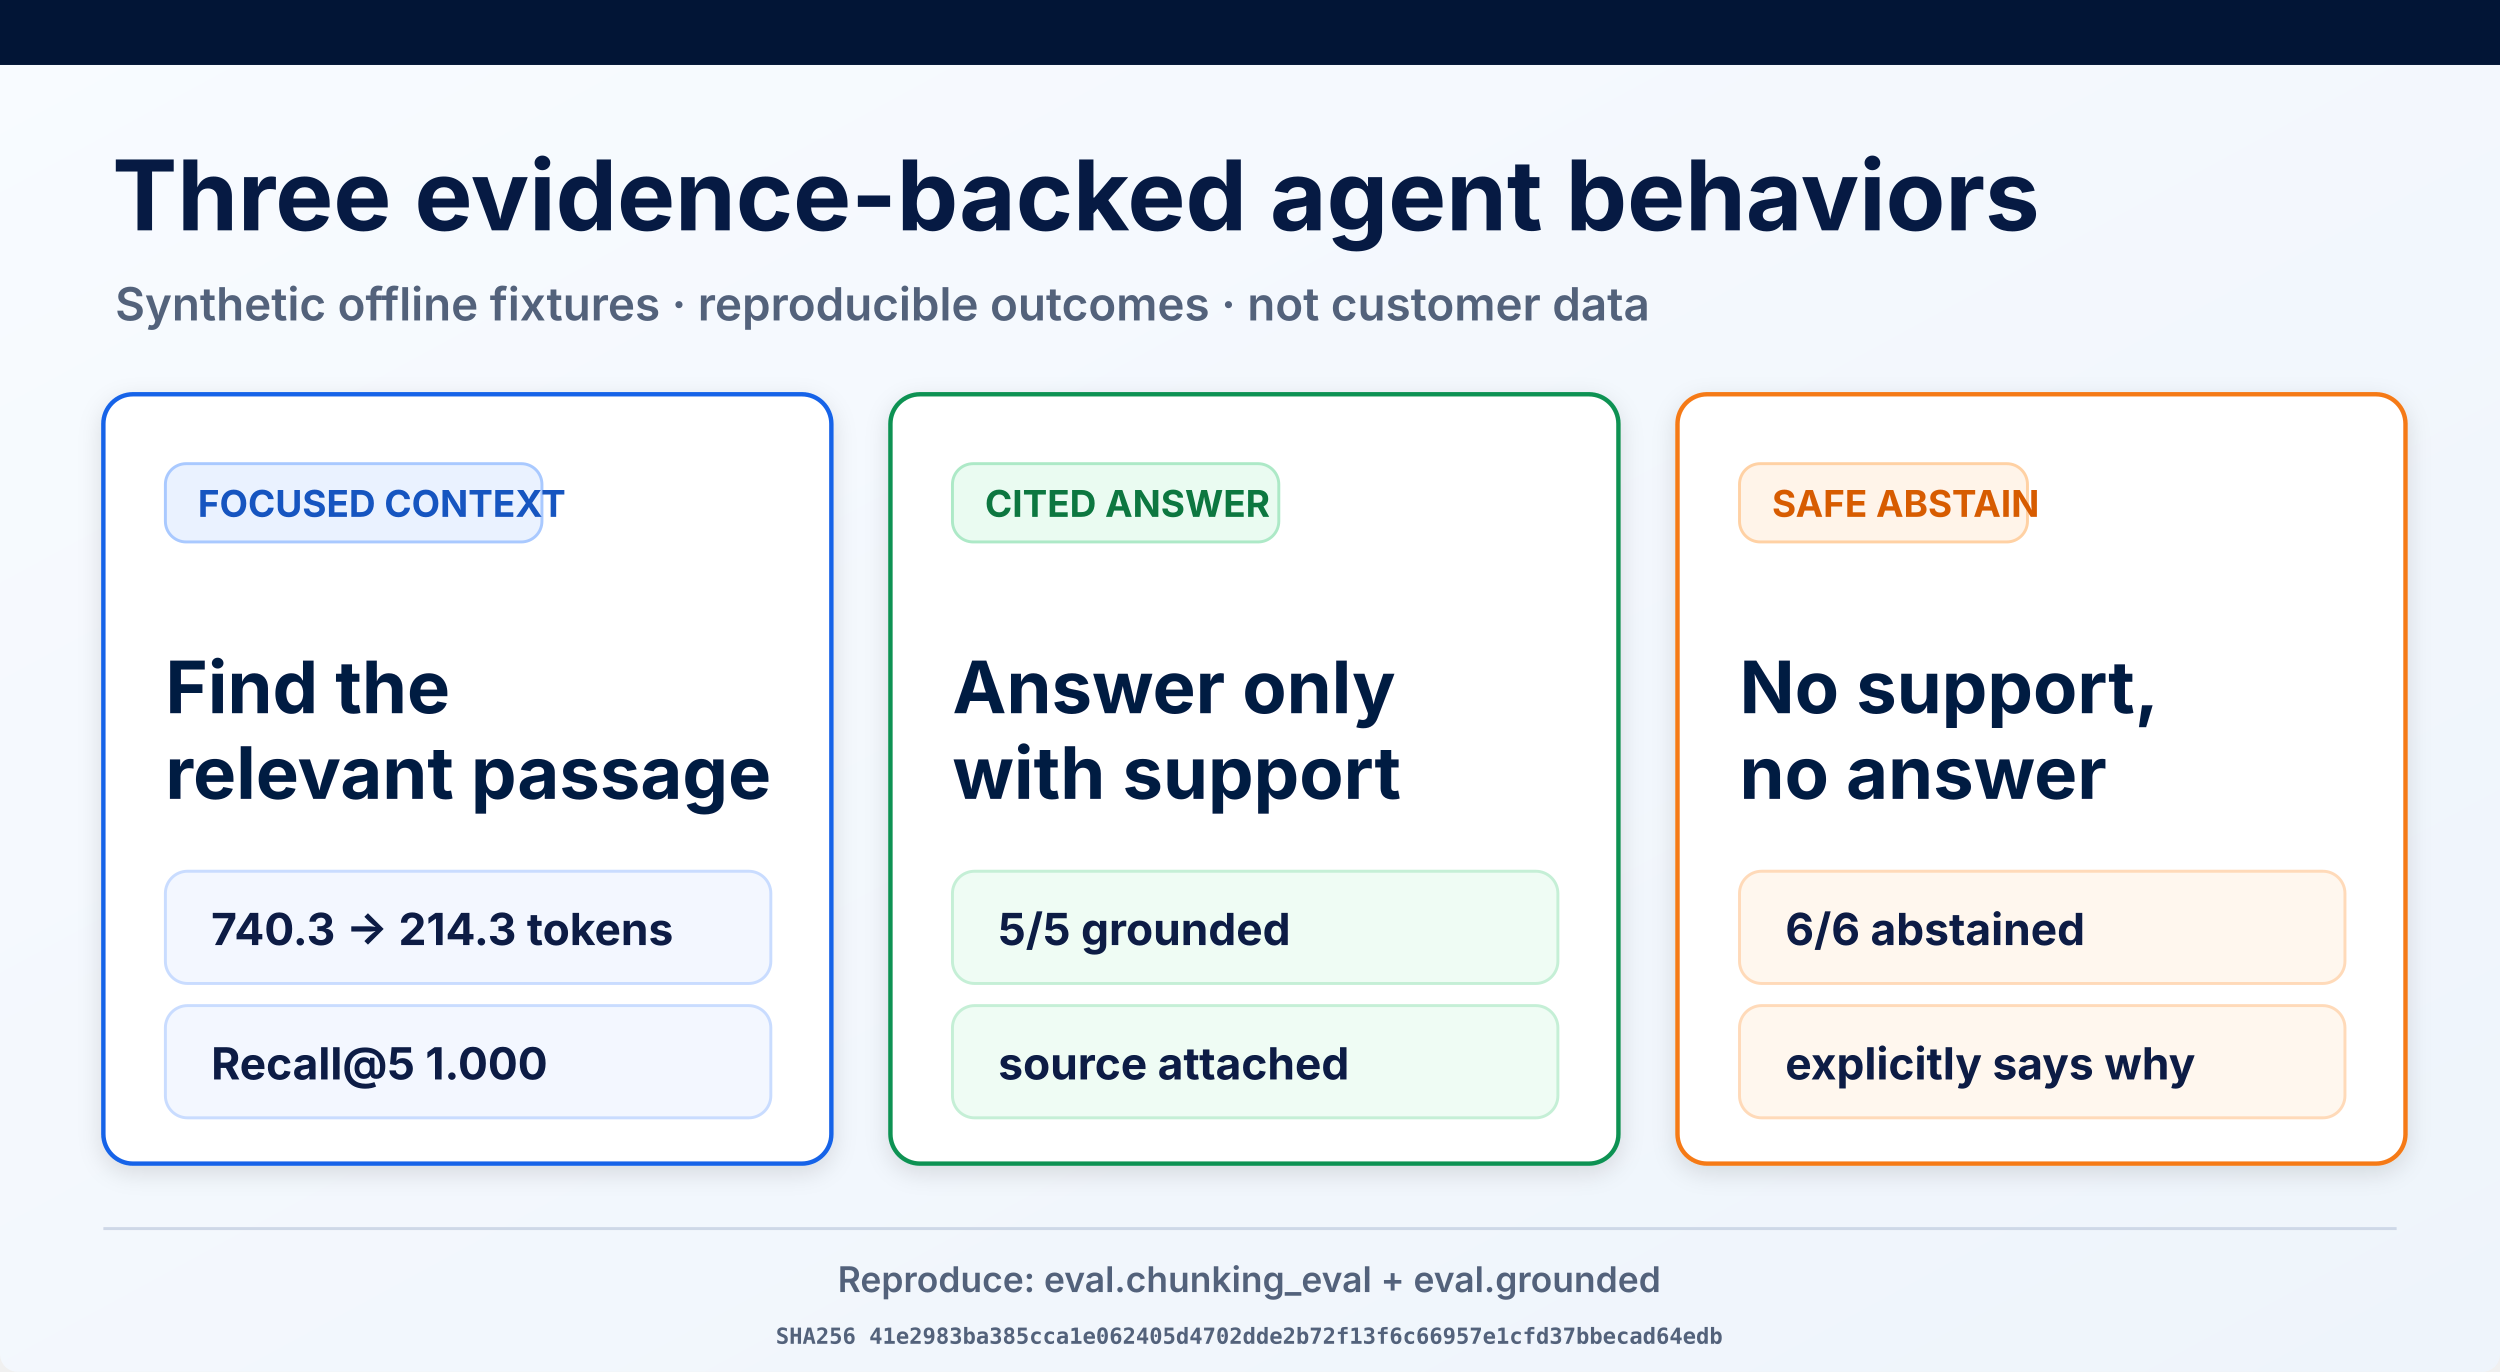
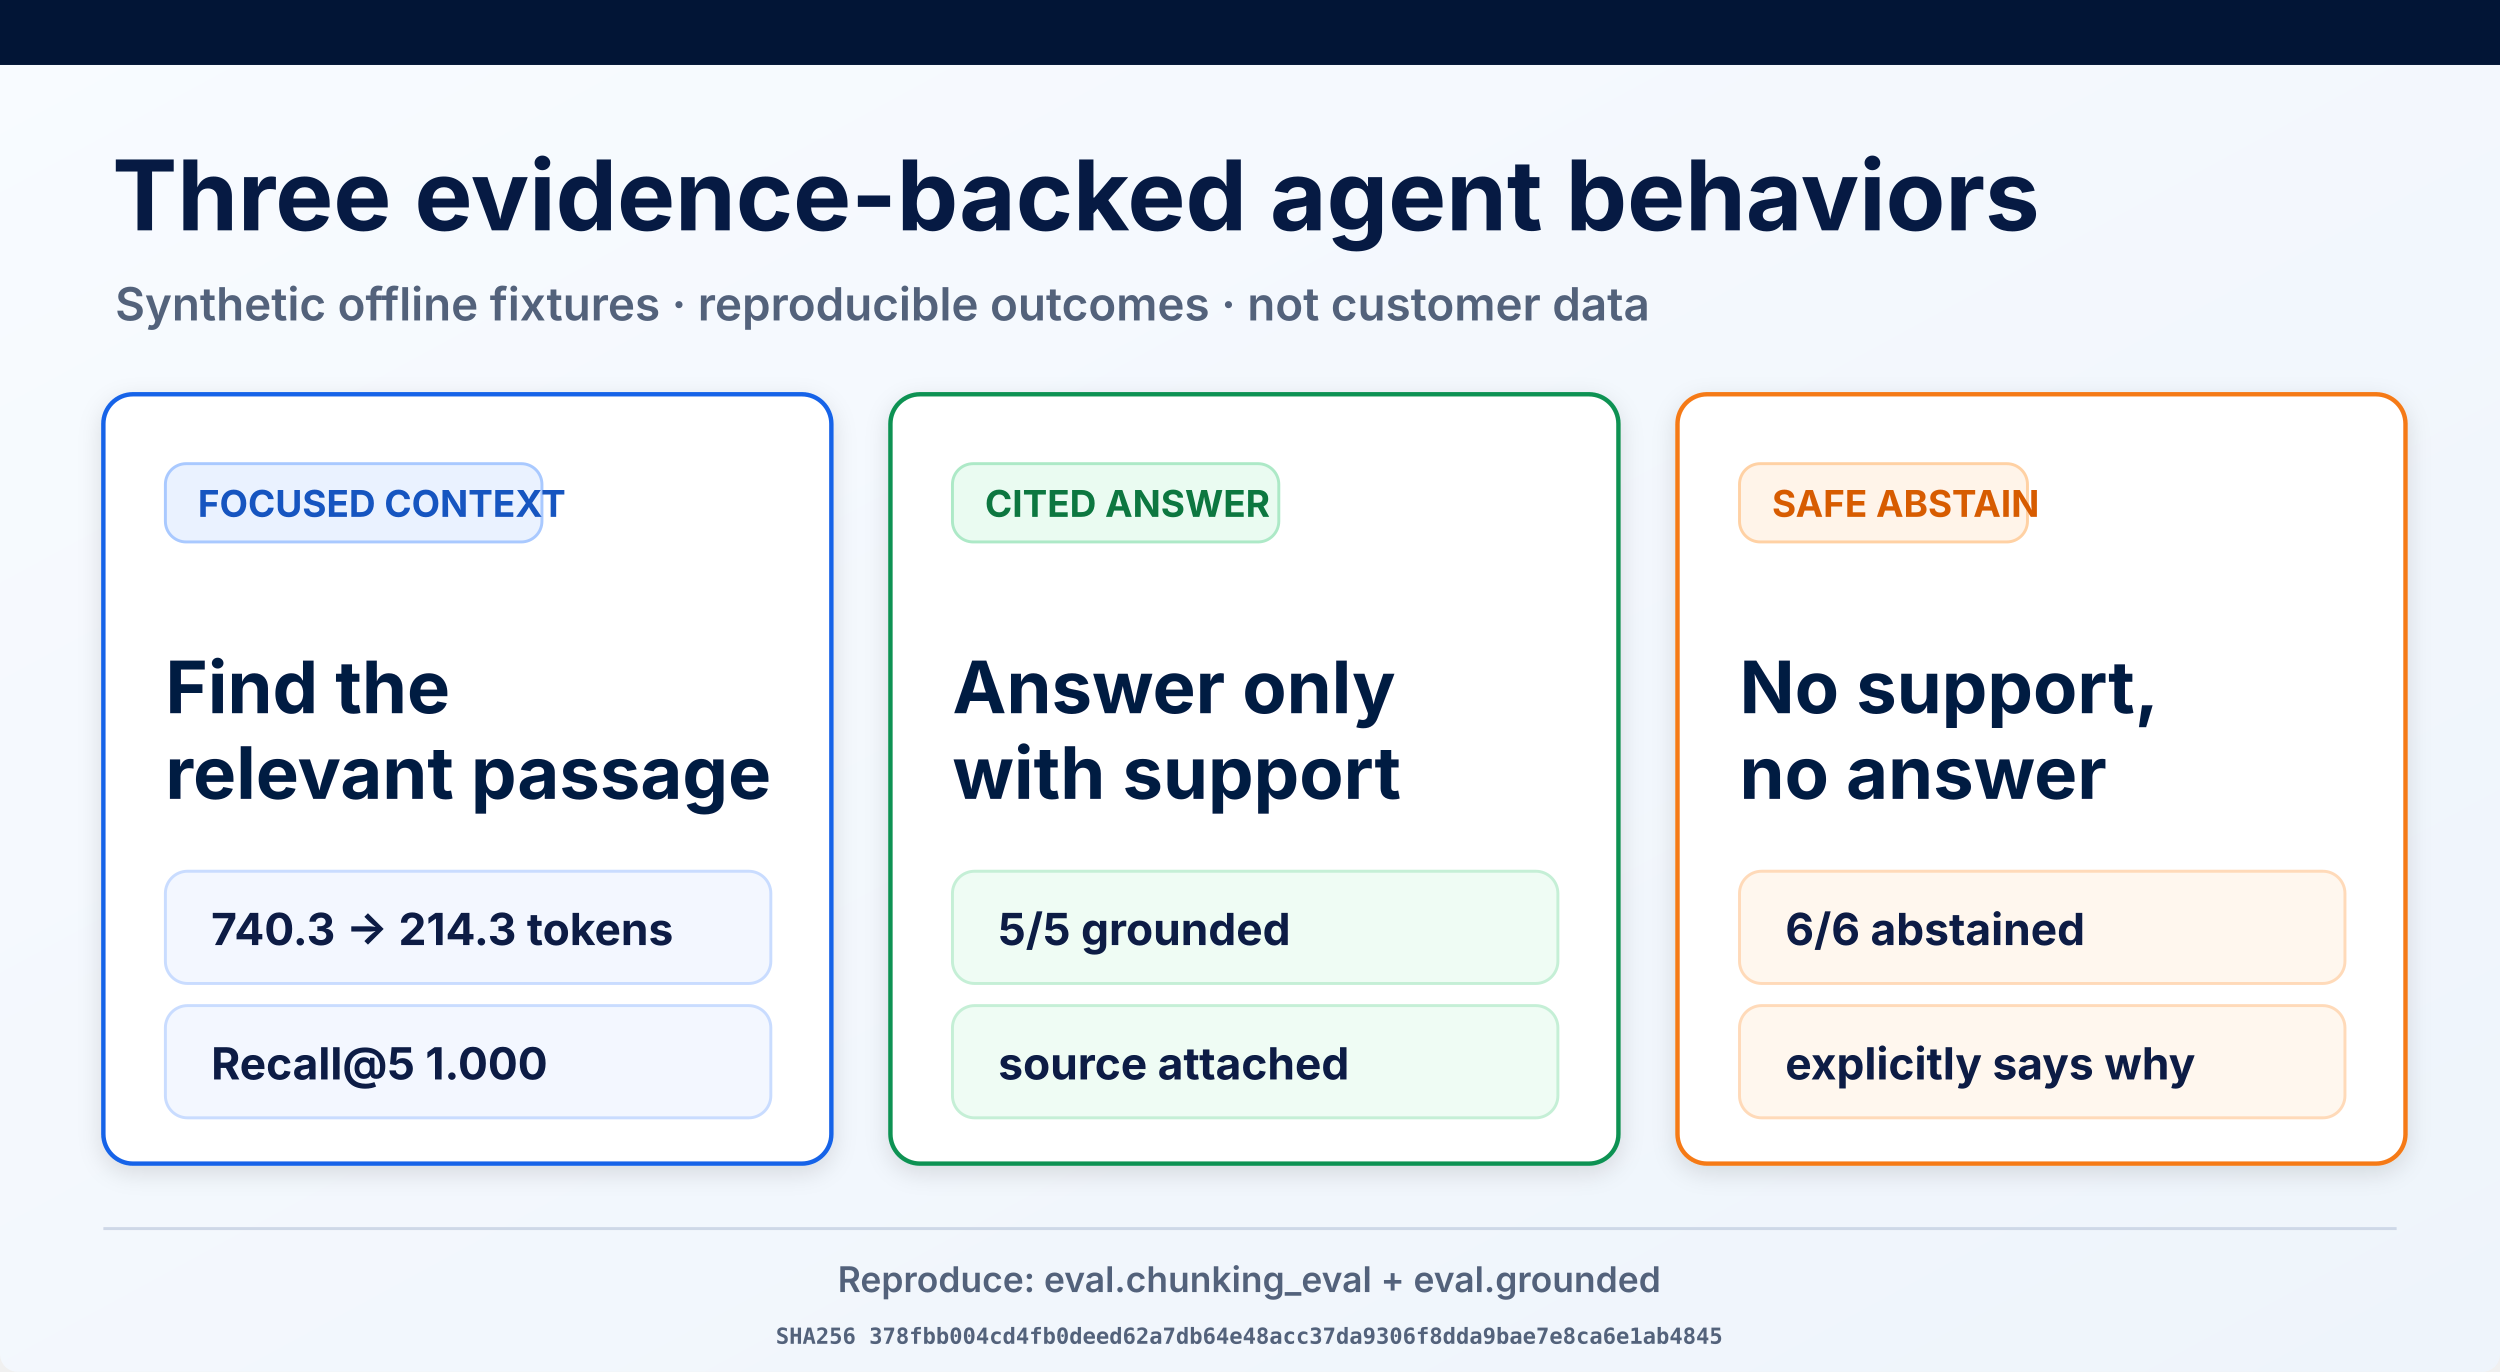
<svg xmlns="http://www.w3.org/2000/svg" width="1693" height="929" viewBox="0 0 1693 929" role="img" aria-labelledby="title desc">
  <defs>
    <linearGradient id="page" x1="0" y1="0" x2="1" y2="1">
      <stop offset="0" stop-color="#f8fbff" />
      <stop offset="1" stop-color="#eef4fb" />
    </linearGradient>
    <filter id="shadow" x="-10%" y="-10%" width="120%" height="130%">
      <feDropShadow dx="0" dy="5" stdDeviation="8" flood-opacity=".12" />
    </filter>
  </defs>
  <rect width="1693" height="929" rx="12" fill="url(#page)" />
  <rect width="1693" height="44" fill="#021536" />
  <text x="76" y="156" font-family="Inter, Arial, sans-serif" font-size="66" font-weight="700" fill="#061a43">Three evidence-backed agent behaviors</text>
  <text x="78" y="217" font-family="Inter, Arial, sans-serif" font-size="31" font-weight="600" fill="#53627b">Synthetic offline fixtures · reproducible outcomes · not customer data</text>
  <g filter="url(#shadow)">
    <rect x="70" y="267" width="493" height="521" rx="20" fill="#fff" stroke="#1763e8" stroke-width="3" />
    <rect x="112" y="314" width="255" height="53" rx="14" fill="#eaf2ff" stroke="#a9c9ff" stroke-width="2" />
    <text x="134" y="350" font-family="Inter, Arial, sans-serif" font-size="25" font-weight="700" fill="#1554c0">FOCUSED CONTEXT</text>
    <text x="112" y="483" font-family="Inter, Arial, sans-serif" font-size="49" font-weight="700" fill="#061a43">Find the</text>
    <text x="112" y="541" font-family="Inter, Arial, sans-serif" font-size="49" font-weight="700" fill="#061a43">relevant passage</text>
    <rect x="112" y="590" width="410" height="76" rx="15" fill="#f3f7ff" stroke="#c9dcff" stroke-width="2" />
    <text x="143" y="640" font-family="Inter, Arial, sans-serif" font-size="30" font-weight="700" fill="#0a1b44">740.3 → 214.3 tokens</text>
    <rect x="112" y="681" width="410" height="76" rx="15" fill="#f3f7ff" stroke="#c9dcff" stroke-width="2" />
    <text x="143" y="731" font-family="Inter, Arial, sans-serif" font-size="30" font-weight="700" fill="#0a1b44">Recall@5 1.000</text>
  </g>
  <g filter="url(#shadow)">
    <rect x="603" y="267" width="493" height="521" rx="20" fill="#fff" stroke="#109252" stroke-width="3" />
    <rect x="645" y="314" width="221" height="53" rx="14" fill="#eafbf1" stroke="#ade9c7" stroke-width="2" />
    <text x="667" y="350" font-family="Inter, Arial, sans-serif" font-size="25" font-weight="700" fill="#08773f">CITED ANSWER</text>
    <text x="645" y="483" font-family="Inter, Arial, sans-serif" font-size="49" font-weight="700" fill="#061a43">Answer only</text>
    <text x="645" y="541" font-family="Inter, Arial, sans-serif" font-size="49" font-weight="700" fill="#061a43">with support</text>
    <rect x="645" y="590" width="410" height="76" rx="15" fill="#effcf4" stroke="#c5efd6" stroke-width="2" />
    <text x="676" y="640" font-family="Inter, Arial, sans-serif" font-size="30" font-weight="700" fill="#0a1b44">5/5 grounded</text>
    <rect x="645" y="681" width="410" height="76" rx="15" fill="#effcf4" stroke="#c5efd6" stroke-width="2" />
    <text x="676" y="731" font-family="Inter, Arial, sans-serif" font-size="30" font-weight="700" fill="#0a1b44">source attached</text>
  </g>
  <g filter="url(#shadow)">
    <rect x="1136" y="267" width="493" height="521" rx="20" fill="#fff" stroke="#f57a19" stroke-width="3" />
    <rect x="1178" y="314" width="195" height="53" rx="14" fill="#fff4e9" stroke="#ffd1a4" stroke-width="2" />
    <text x="1200" y="350" font-family="Inter, Arial, sans-serif" font-size="25" font-weight="700" fill="#d75c06">SAFE ABSTAIN</text>
    <text x="1178" y="483" font-family="Inter, Arial, sans-serif" font-size="49" font-weight="700" fill="#061a43">No support,</text>
    <text x="1178" y="541" font-family="Inter, Arial, sans-serif" font-size="49" font-weight="700" fill="#061a43">no answer</text>
    <rect x="1178" y="590" width="410" height="76" rx="15" fill="#fff7ee" stroke="#ffdab9" stroke-width="2" />
    <text x="1209" y="640" font-family="Inter, Arial, sans-serif" font-size="30" font-weight="700" fill="#0a1b44">6/6 abstained</text>
    <rect x="1178" y="681" width="410" height="76" rx="15" fill="#fff7ee" stroke="#ffdab9" stroke-width="2" />
    <text x="1209" y="731" font-family="Inter, Arial, sans-serif" font-size="30" font-weight="700" fill="#0a1b44">explicitly says why</text>
  </g>
  <line x1="70" y1="832" x2="1623" y2="832" stroke="#ced8e7" stroke-width="2" />
  <text x="846" y="875" text-anchor="middle" font-family="Inter, Arial, sans-serif" font-size="24" font-weight="600" fill="#53627b">Reproduce: eval.chunking_eval + eval.grounded</text>
-   <text x="846" y="910" text-anchor="middle" font-family="ui-monospace, monospace" font-size="15" font-weight="600" fill="#53627b">SHA256 41e2983ba385cca1e062405d4702dde2b72f13f6c66957e1cfd37bbecad64edb</text>
+   <text x="846" y="910" text-anchor="middle" font-family="ui-monospace, monospace" font-size="15" font-weight="600" fill="#53627b">SHA256 378fbb004cd4fb0deed62a7db64e48acc37da9306f8dda9bae7e8ca6e1ab4845</text>
</svg>
